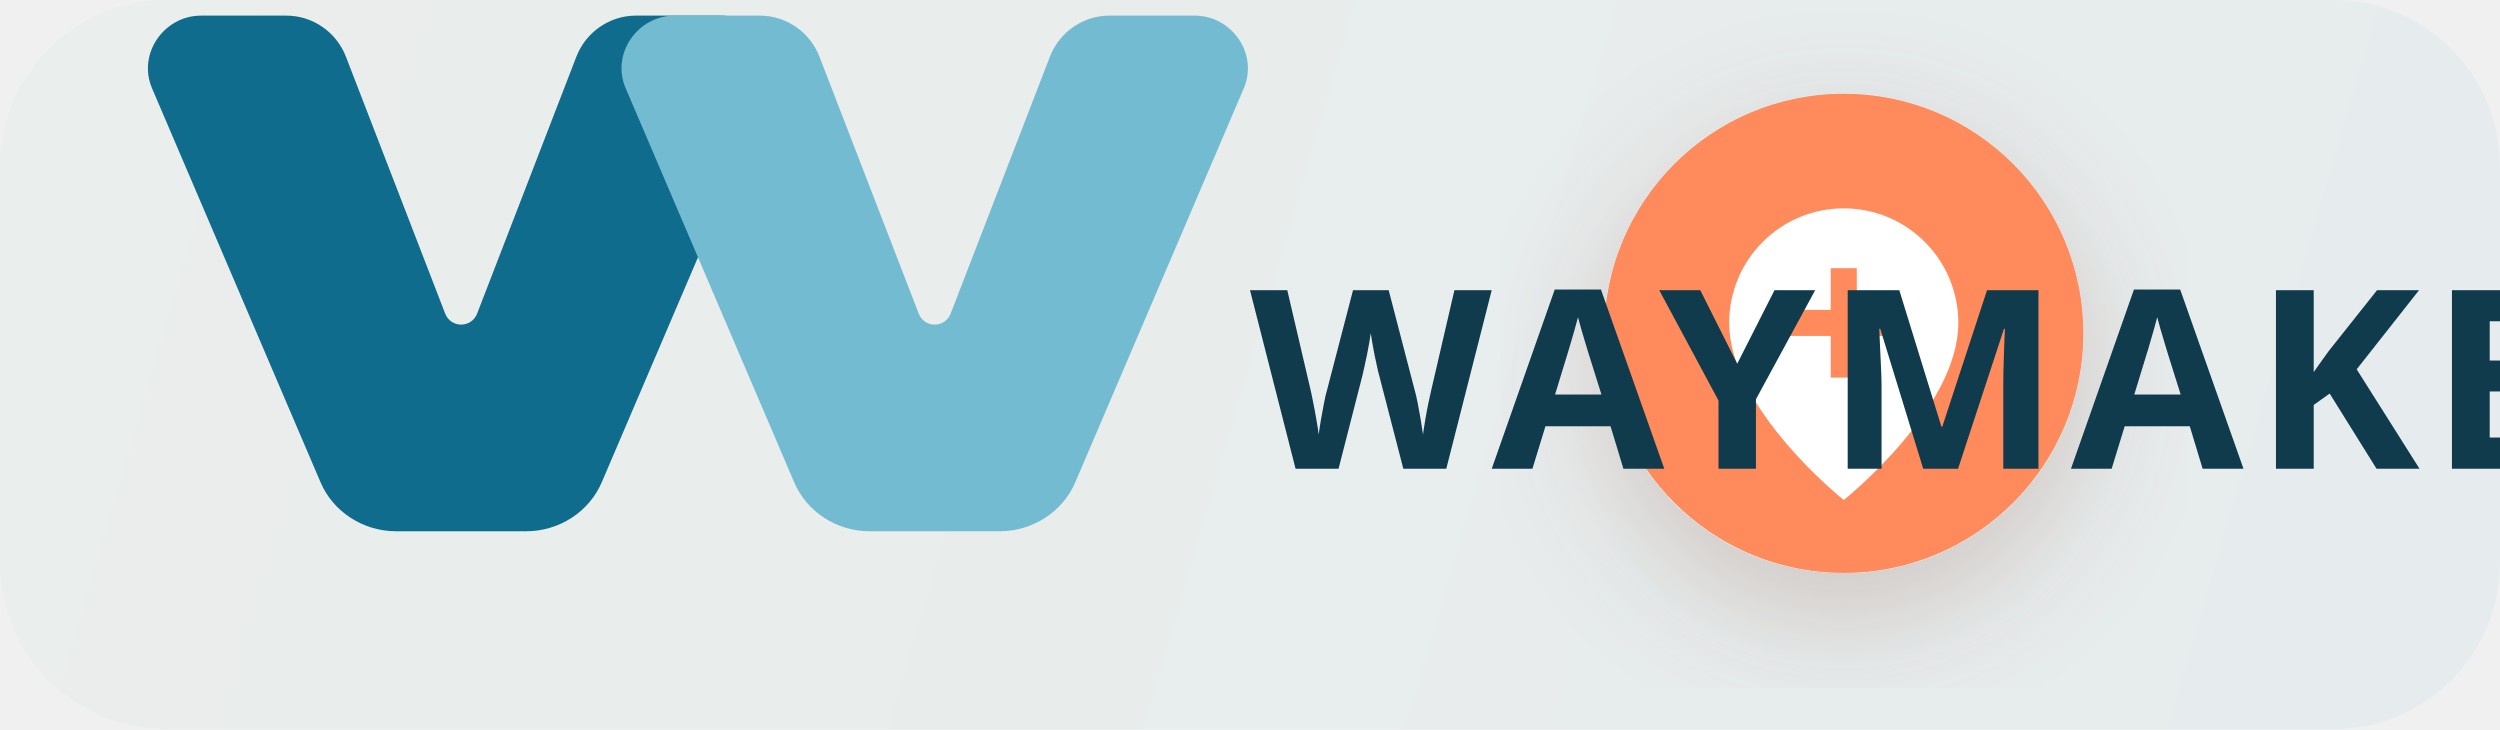
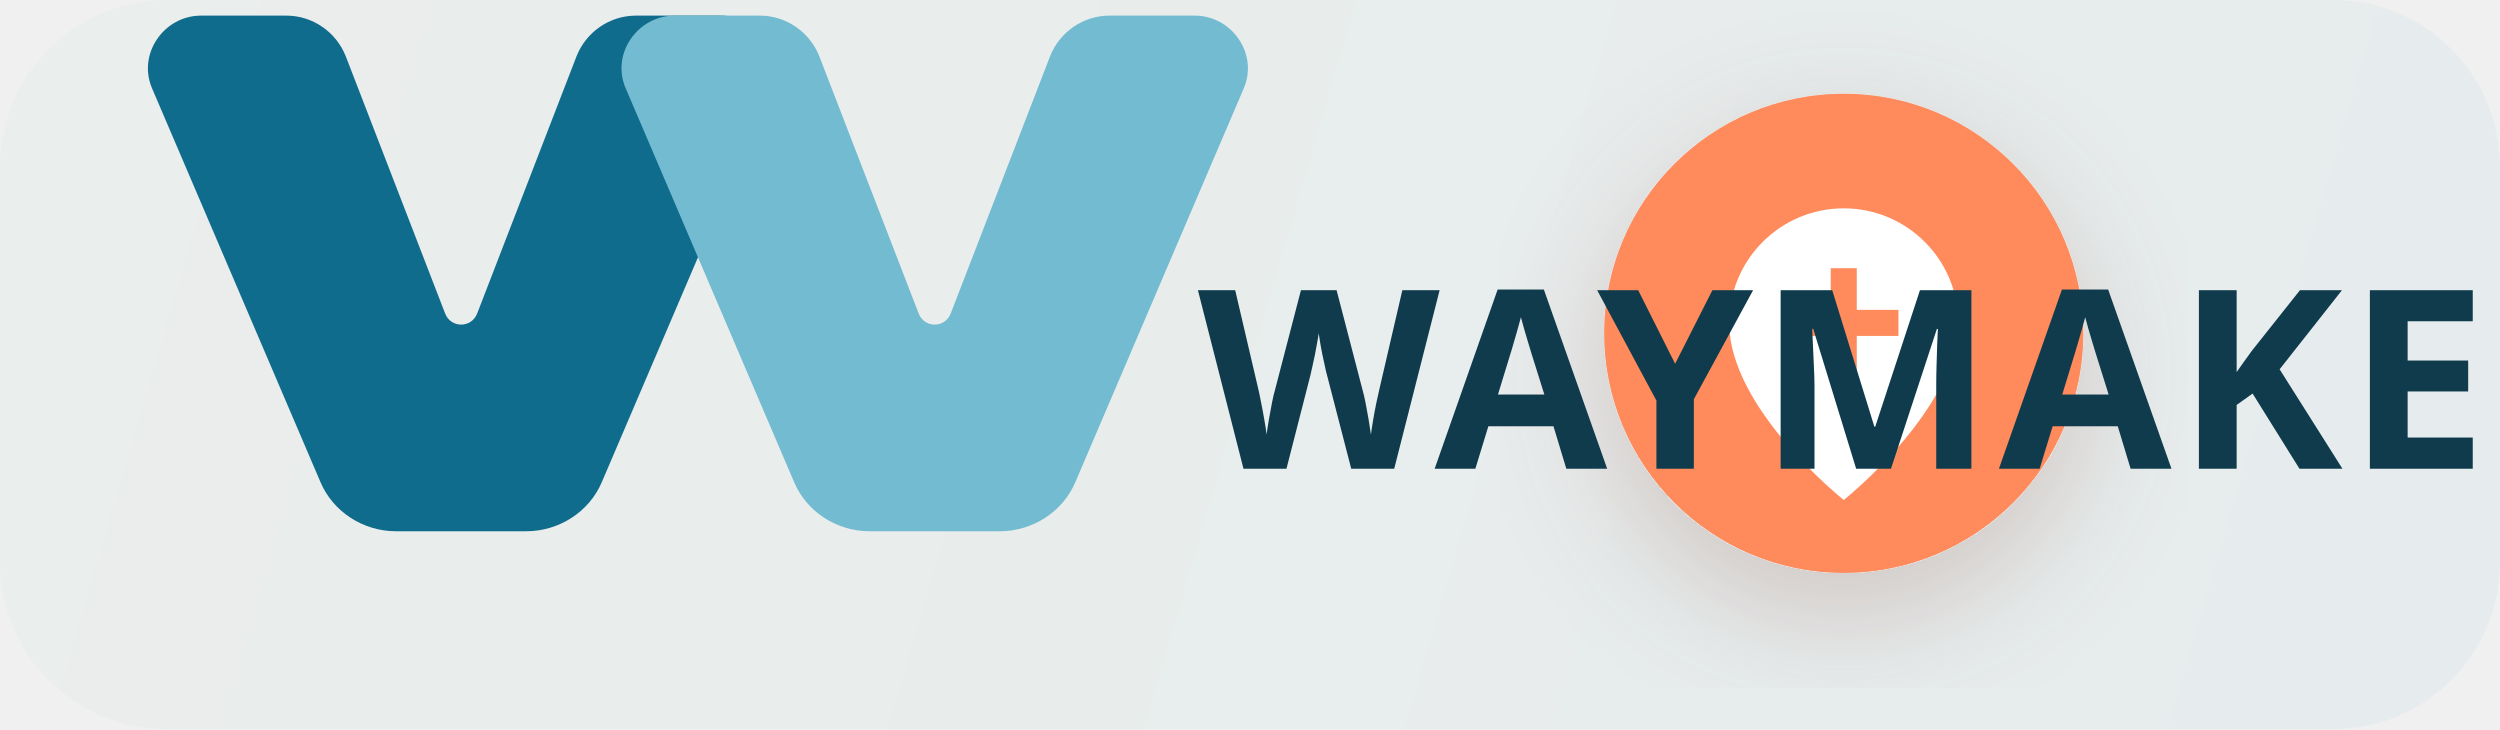
<svg xmlns="http://www.w3.org/2000/svg" width="240" height="70" viewBox="0 0 240 70" fill="none">
  <rect width="240" height="70" rx="16" fill="url(#bgGradient)" opacity="0.08" />
  <path d="M38 51C34.9 51 31.98 49.16 30.76 46.27L14.58 8.44C13.2 5.15 15.75 1.5 19.3 1.5H27.5C30.01 1.5 32.28 3.07 33.2 5.42L42.73 30.09C43.28 31.52 45.26 31.52 45.81 30.09L55.34 5.42C56.26 3.07 58.53 1.5 61.04 1.5H69.24C72.79 1.5 75.34 5.15 73.96 8.44L57.78 46.27C56.56 49.16 53.64 51 50.53 51H38Z" fill="#0F6C8C" />
  <path d="M83.47 51C80.36 51 77.44 49.16 76.23 46.27L60.05 8.44C58.66 5.15 61.21 1.5 64.76 1.5H72.96C75.47 1.5 77.74 3.07 78.66 5.42L88.19 30.09C88.74 31.52 90.72 31.52 91.27 30.09L100.8 5.42C101.72 3.07 103.99 1.5 106.5 1.5H114.7C118.25 1.5 120.8 5.15 119.42 8.44L103.24 46.27C102.02 49.16 99.1 51 95.99 51H83.47Z" fill="#73BBD1" />
  <g filter="url(#shadow)">
    <circle cx="177" cy="32" r="23" fill="#FF8A5B" />
  </g>
  <path d="M177 20C170.925 20 166 24.925 166 31C166 39.25 177 48 177 48C177 48 188 39.25 188 31C188 24.925 183.075 20 177 20ZM182.25 32.25H178.25V36.25H175.75V32.25H171.75V29.75H175.75V25.75H178.25V29.75H182.25V32.25Z" fill="white" />
-   <text x="120" y="45" font-family="'Poppins', 'Segoe UI', sans-serif" font-size="24" font-weight="600" letter-spacing="0.04em" fill="#0F3B4C">WAYMAKER</text>
+   <text x="115" y="45" font-family="'Poppins', 'Segoe UI', sans-serif" font-size="24" font-weight="600" letter-spacing="0.02em" textLength="120" lengthAdjust="spacingAndGlyphs" fill="#0F3B4C">WAYMAKER</text>
  <defs>
    <linearGradient id="bgGradient" x1="0" y1="0" x2="240" y2="70" gradientUnits="userSpaceOnUse">
      <stop offset="0" stop-color="#A8D5BA" />
      <stop offset="1" stop-color="#73BBD1" />
    </linearGradient>
    <filter id="shadow" x="144" y="0" width="66" height="66" filterUnits="userSpaceOnUse" color-interpolation-filters="sRGB">
      <feFlood flood-opacity="0" result="BackgroundImageFix" />
      <feColorMatrix in="SourceAlpha" type="matrix" values="0 0 0 0 0 0 0 0 0 0 0 0 0 0 0 0 0 0 127 0" result="hardAlpha" />
      <feOffset dy="4" />
      <feGaussianBlur stdDeviation="6" />
      <feComposite in2="hardAlpha" operator="out" />
      <feColorMatrix type="matrix" values="0 0 0 0 0.44 0 0 0 0 0.177 0 0 0 0 0.083 0 0 0 0.2 0" />
      <feBlend mode="normal" in2="BackgroundImageFix" result="effect1_dropShadow" />
      <feBlend mode="normal" in="SourceGraphic" in2="effect1_dropShadow" result="shape" />
    </filter>
  </defs>
</svg>
